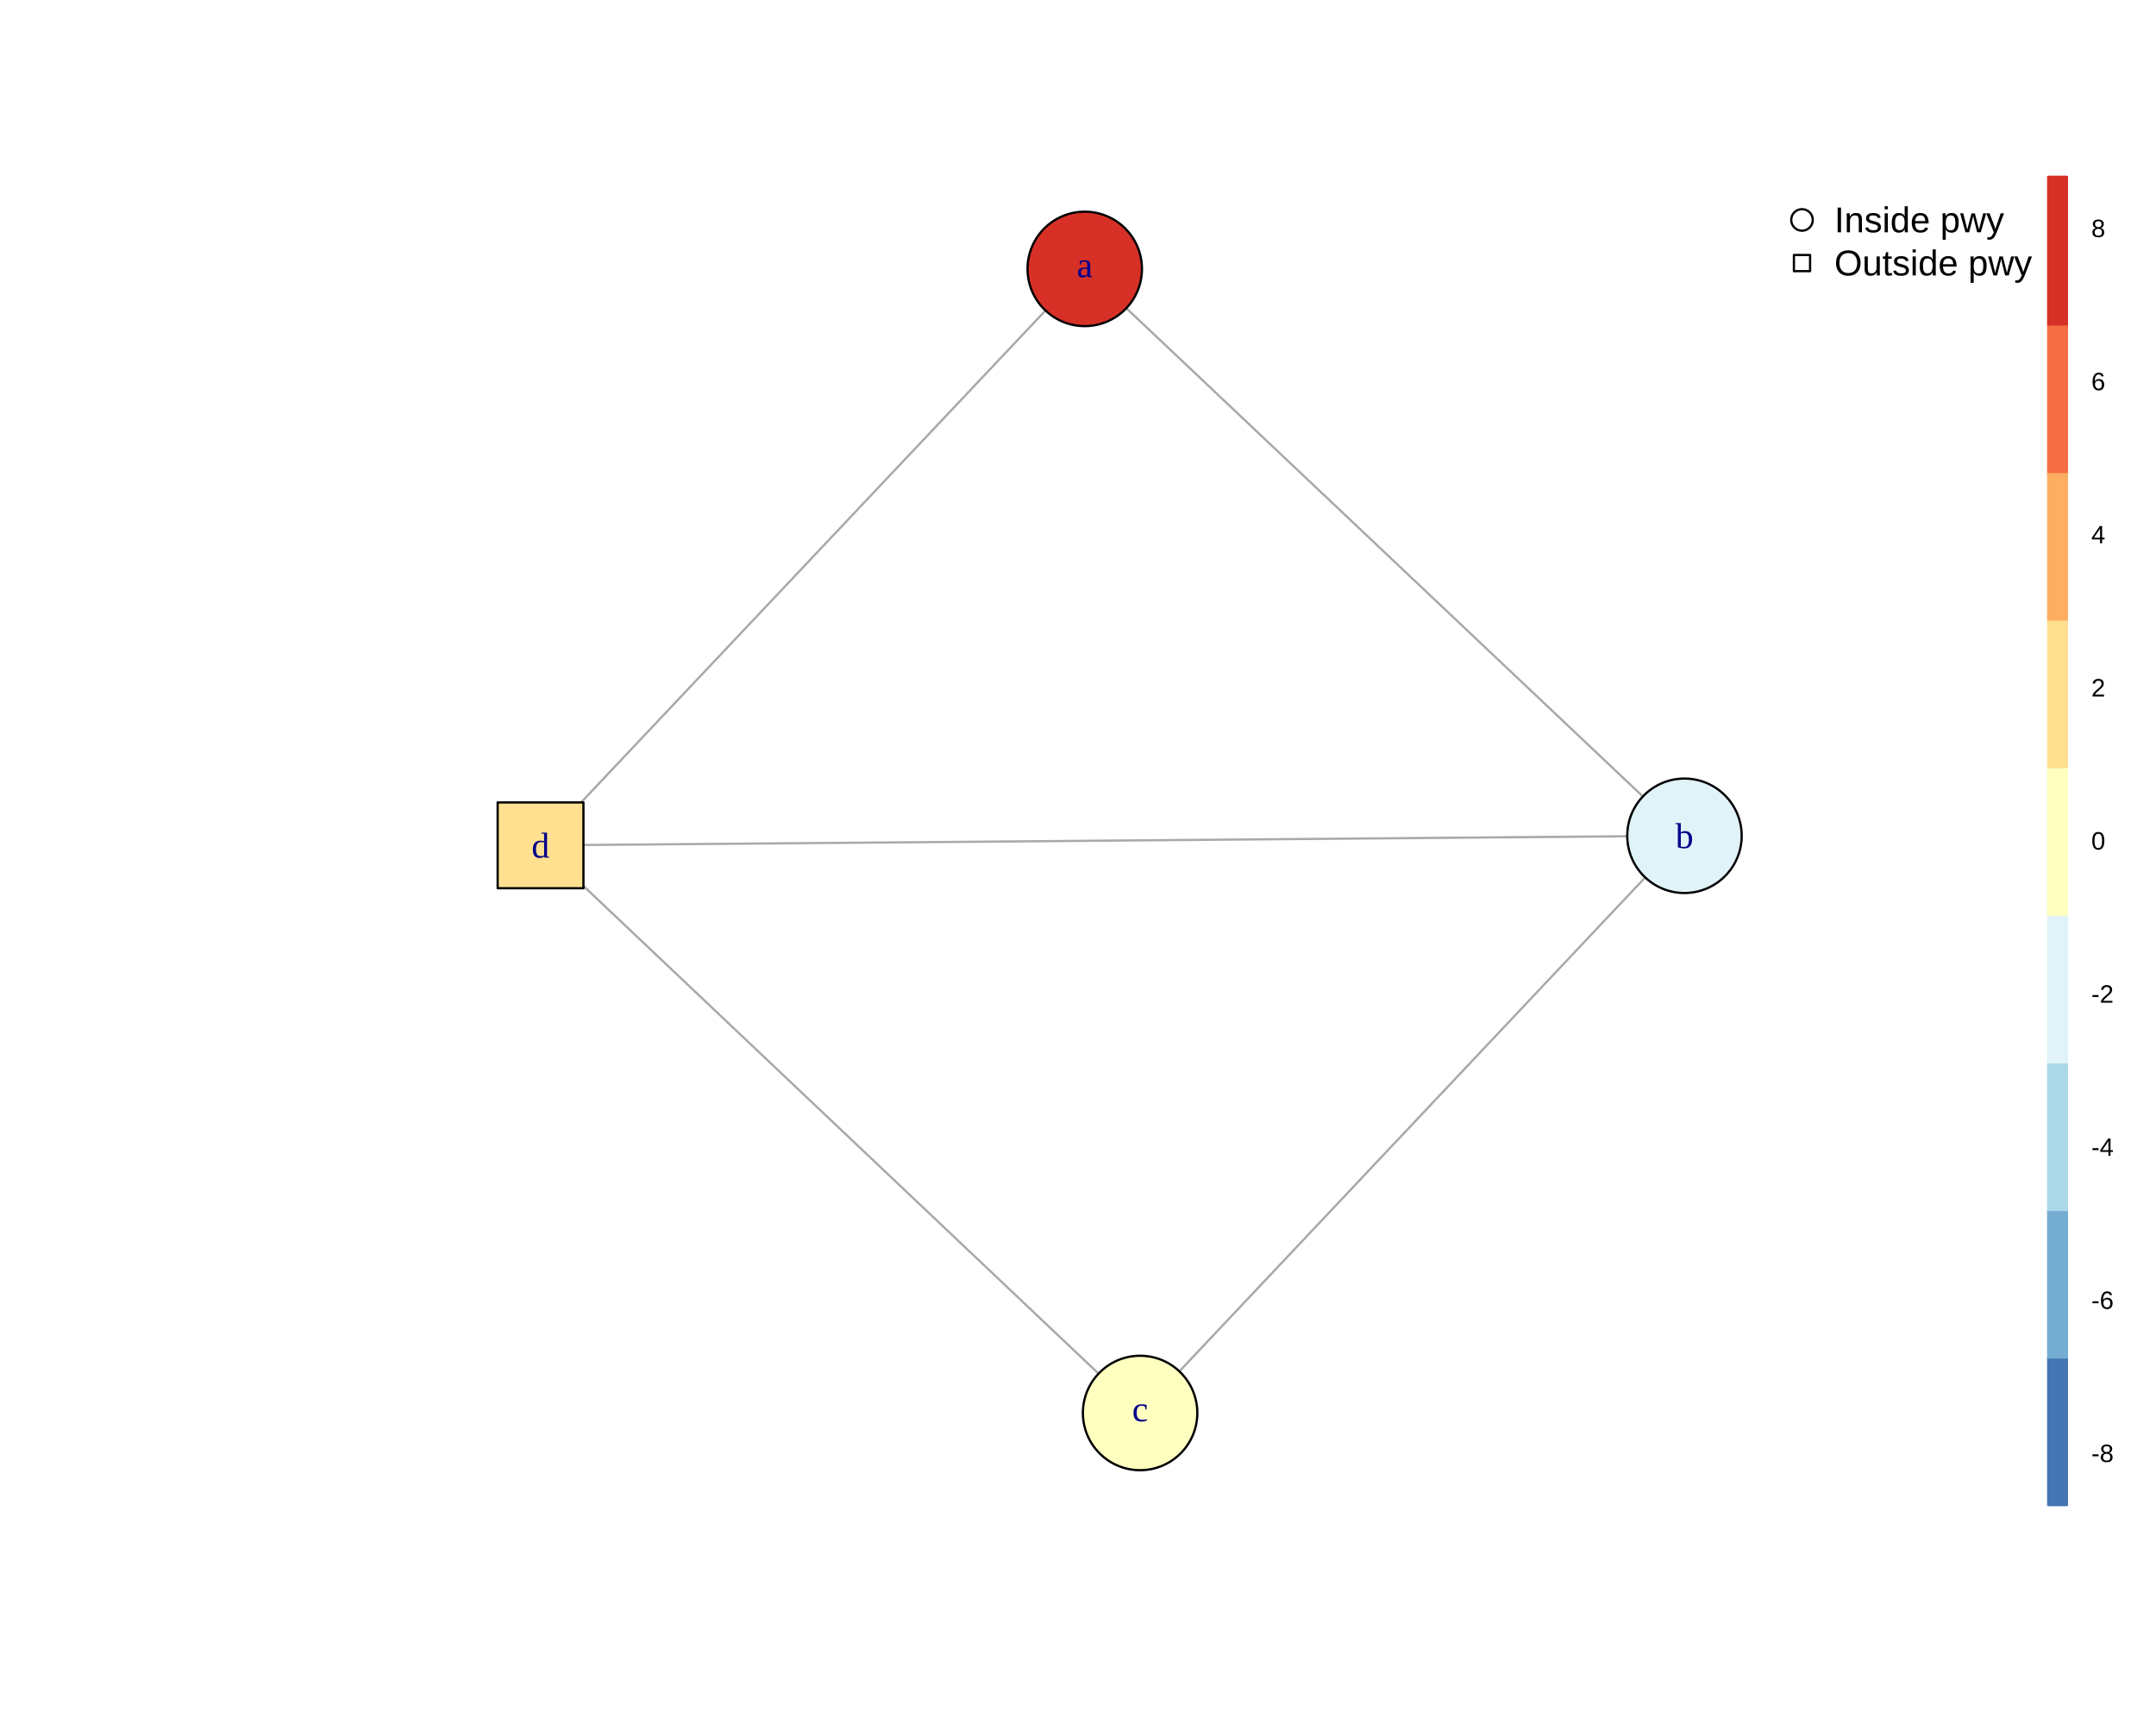
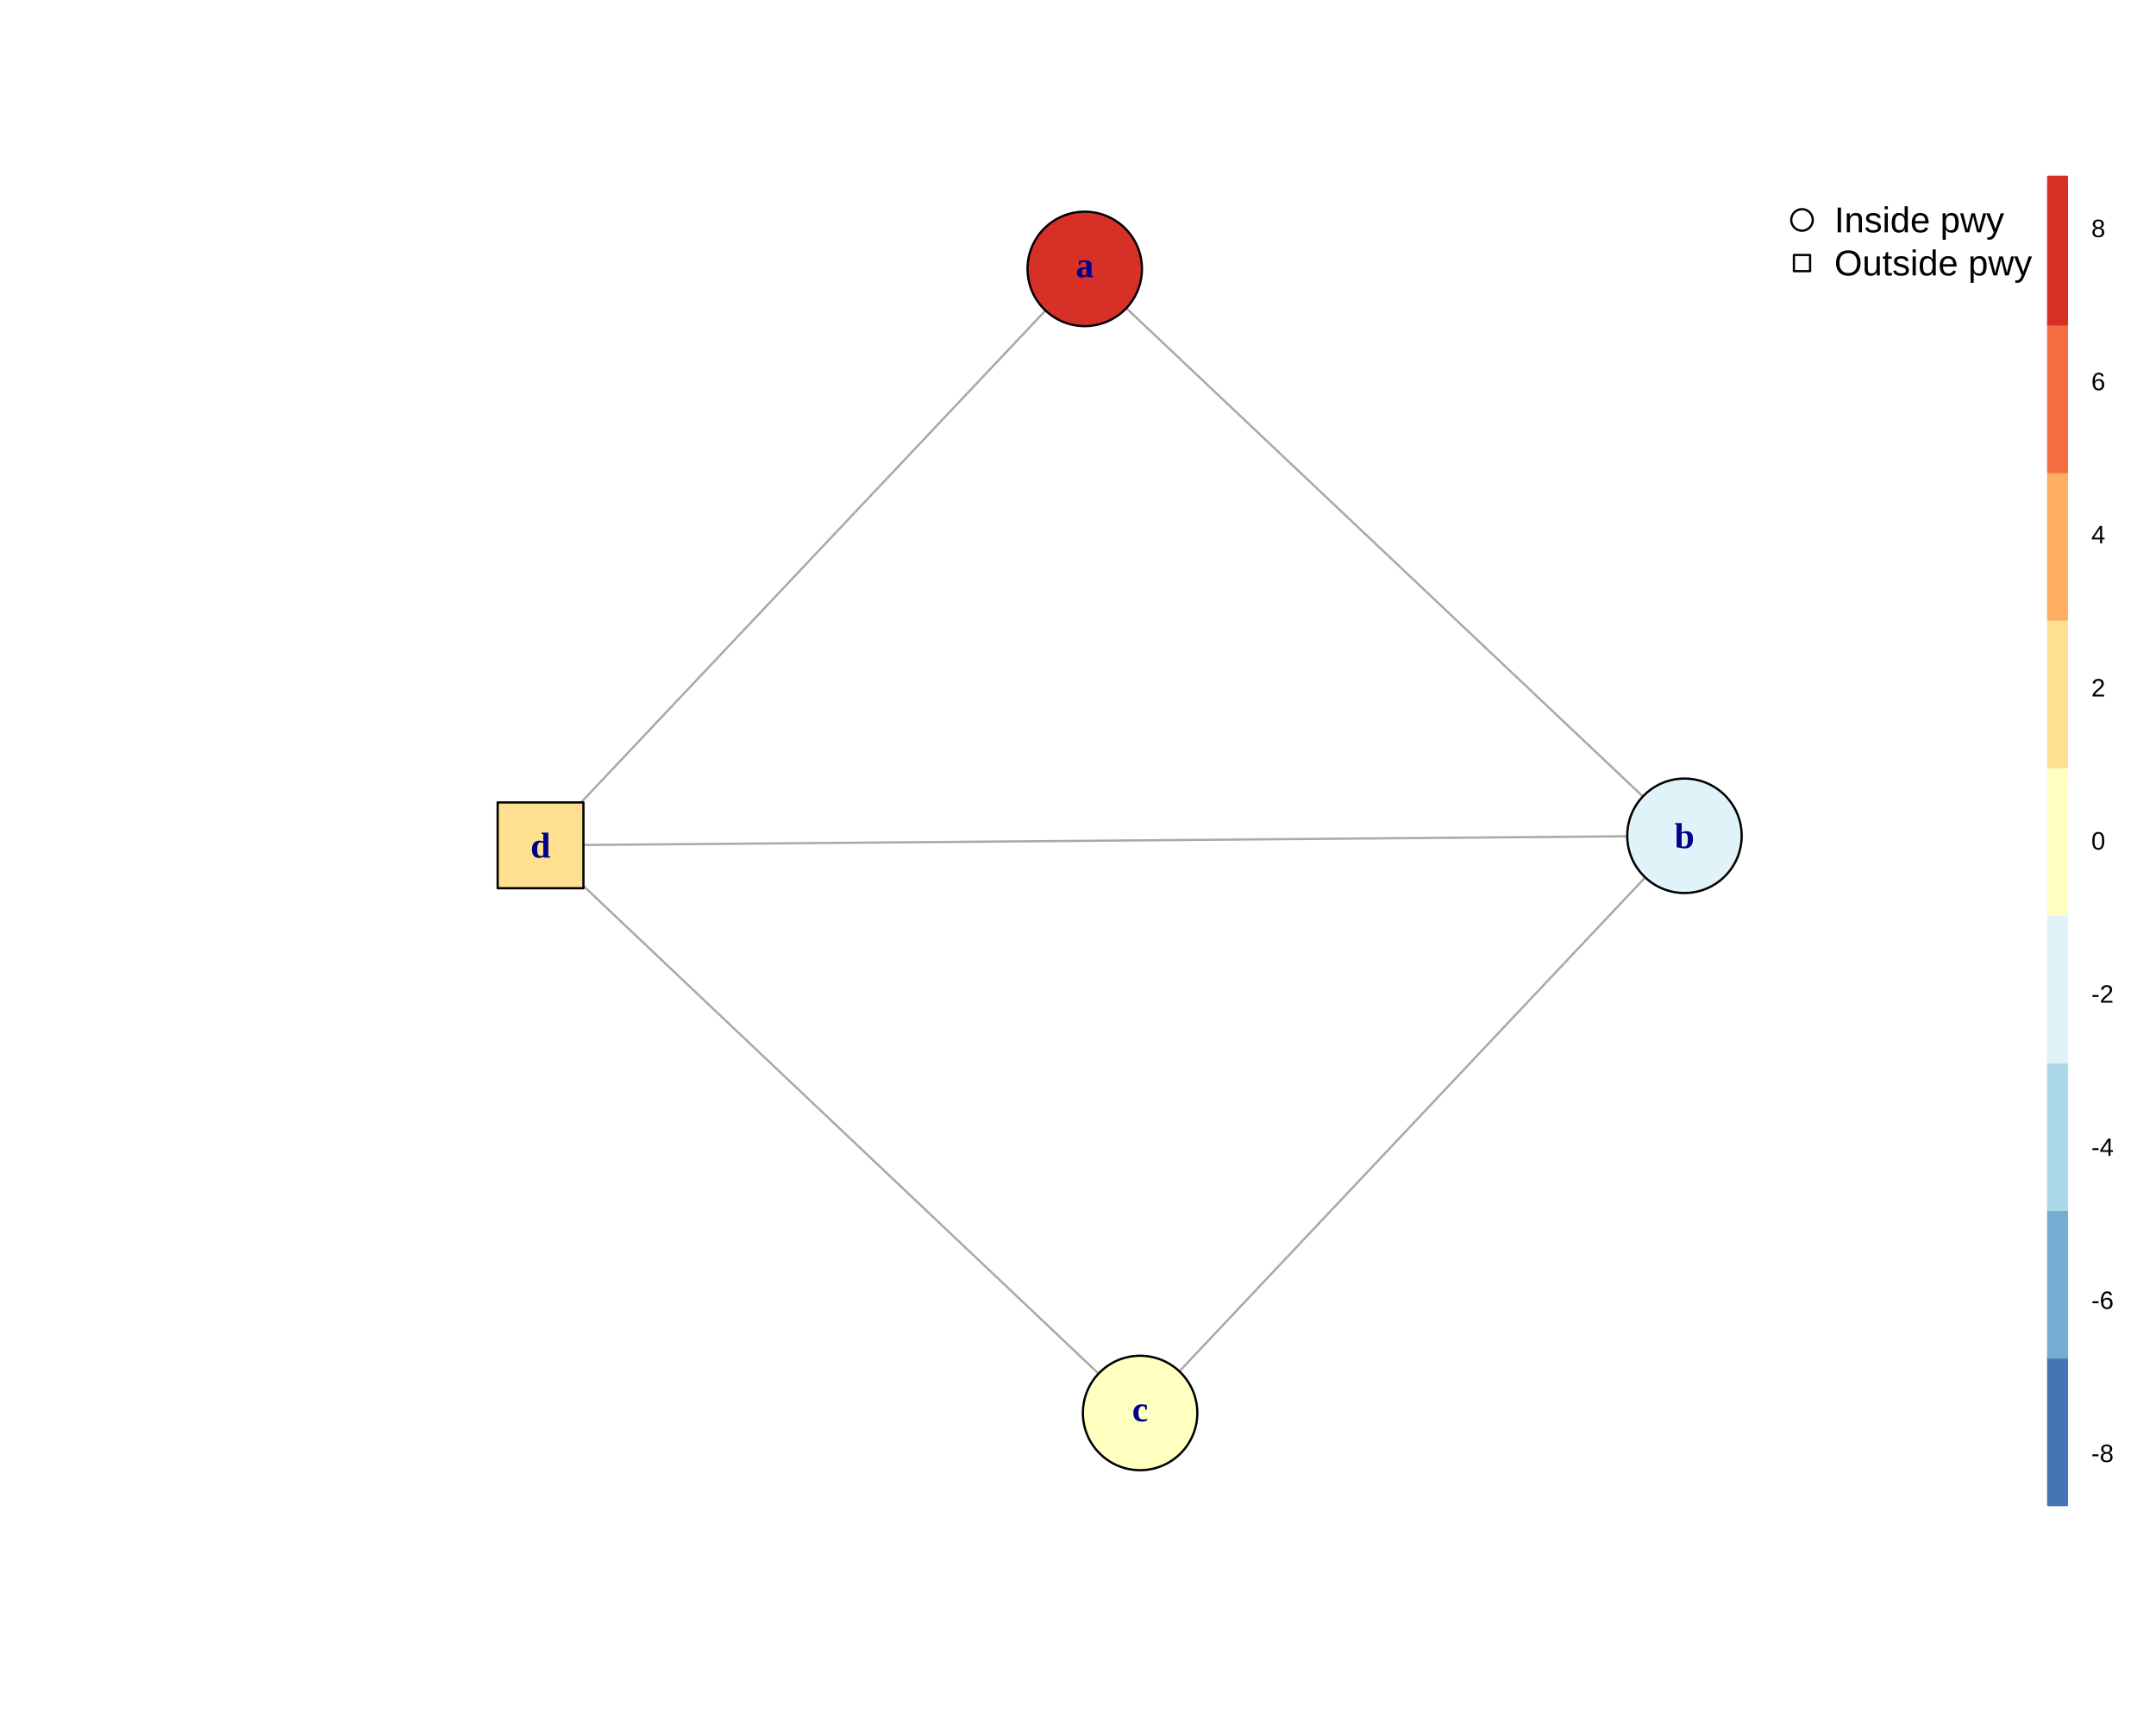
<svg xmlns="http://www.w3.org/2000/svg" viewBox="0 0 720.00 576.00">
  <defs>
    <style type="text/css">
    line, polyline, polygon, path, rect, circle {
      fill: none;
      stroke: #000000;
      stroke-linecap: round;
      stroke-linejoin: round;
      stroke-miterlimit: 10.00;
    }
  </style>
  </defs>
  <rect width="100%" height="100%" style="stroke: none; fill: #FFFFFF;" />
  <defs>
    <clipPath id="cpNTkuMDR8Njg0LjAwfDUwMi41Nnw1OS4wNA==">
      <rect x="59.04" y="59.04" width="624.96" height="443.52" />
    </clipPath>
  </defs>
  <line x1="372.67" y1="99.63" x2="552.12" y2="269.24" style="stroke-width: 0.75; stroke: #A9A9A9;" clip-path="url(#cpNTkuMDR8Njg0LjAwfDUwMi41Nnw1OS4wNA==)" />
  <line x1="352.42" y1="100.21" x2="194.04" y2="267.95" style="stroke-width: 0.75; stroke: #A9A9A9;" clip-path="url(#cpNTkuMDR8Njg0LjAwfDUwMi41Nnw1OS4wNA==)" />
  <line x1="548.20" y1="279.20" x2="194.84" y2="282.15" style="stroke-width: 0.75; stroke: #A9A9A9;" clip-path="url(#cpNTkuMDR8Njg0LjAwfDUwMi41Nnw1OS4wNA==)" />
  <line x1="552.70" y1="289.50" x2="390.57" y2="461.39" style="stroke-width: 0.75; stroke: #A9A9A9;" clip-path="url(#cpNTkuMDR8Njg0LjAwfDUwMi41Nnw1OS4wNA==)" />
  <line x1="194.84" y1="295.83" x2="370.34" y2="461.96" style="stroke-width: 0.75; stroke: #A9A9A9;" clip-path="url(#cpNTkuMDR8Njg0LjAwfDUwMi41Nnw1OS4wNA==)" />
  <circle cx="362.25" cy="89.79" r="14.33pt" style="stroke-width: 0.75; fill: #D73027;" clip-path="url(#cpNTkuMDR8Njg0LjAwfDUwMi41Nnw1OS4wNA==)" />
  <circle cx="562.53" cy="279.08" r="14.33pt" style="stroke-width: 0.75; fill: #E0F3F8;" clip-path="url(#cpNTkuMDR8Njg0LjAwfDUwMi41Nnw1OS4wNA==)" />
  <rect x="166.19" y="267.95" width="28.65" height="28.65" style="stroke-width: 0.75; fill: #FEE090;" clip-path="url(#cpNTkuMDR8Njg0LjAwfDUwMi41Nnw1OS4wNA==)" />
  <circle cx="380.74" cy="471.81" r="14.33pt" style="stroke-width: 0.75; fill: #FFFFBF;" clip-path="url(#cpNTkuMDR8Njg0LjAwfDUwMi41Nnw1OS4wNA==)" />
  <defs>
    <clipPath id="cpMC4wMHw3MjAuMDB8NTc2LjAwfDAuMDA=">
      <rect x="0.00" y="0.00" width="720.00" height="576.00" />
    </clipPath>
  </defs>
  <g clip-path="url(#cpMC4wMHw3MjAuMDB8NTc2LjAwfDAuMDA=)">
-     <text x="359.59" y="92.54" style="font-size: 12.00px; fill: #00008B; font-family: Liberation Serif;" textLength="5.33px" lengthAdjust="spacingAndGlyphs">a</text>
+     <text x="359.25" y="92.54" style="font-size: 12.00px; font-weight: bold; fill: #00008B; font-family: Liberation Serif;" textLength="6.00px" lengthAdjust="spacingAndGlyphs">a</text>
  </g>
  <g clip-path="url(#cpMC4wMHw3MjAuMDB8NTc2LjAwfDAuMDA=)">
-     <text x="559.53" y="283.18" style="font-size: 12.00px; fill: #00008B; font-family: Liberation Serif;" textLength="6.00px" lengthAdjust="spacingAndGlyphs">b</text>
+     <text x="559.19" y="283.18" style="font-size: 12.00px; font-weight: bold; fill: #00008B; font-family: Liberation Serif;" textLength="6.67px" lengthAdjust="spacingAndGlyphs">b</text>
  </g>
  <g clip-path="url(#cpMC4wMHw3MjAuMDB8NTc2LjAwfDAuMDA=)">
-     <text x="177.51" y="286.37" style="font-size: 12.00px; fill: #00008B; font-family: Liberation Serif;" textLength="6.00px" lengthAdjust="spacingAndGlyphs">d</text>
+     <text x="177.18" y="286.37" style="font-size: 12.00px; font-weight: bold; fill: #00008B; font-family: Liberation Serif;" textLength="6.67px" lengthAdjust="spacingAndGlyphs">d</text>
  </g>
  <g clip-path="url(#cpMC4wMHw3MjAuMDB8NTc2LjAwfDAuMDA=)">
-     <text x="378.08" y="474.57" style="font-size: 12.00px; fill: #00008B; font-family: Liberation Serif;" textLength="5.33px" lengthAdjust="spacingAndGlyphs">c</text>
+     <text x="378.08" y="474.58" style="font-size: 12.00px; font-weight: bold; fill: #00008B; font-family: Liberation Serif;" textLength="5.33px" lengthAdjust="spacingAndGlyphs">c</text>
  </g>
  <polygon points="684.00,502.56 684.00,453.28 690.25,453.28 690.25,502.56 " style="stroke-width: 0.75; stroke: #4575B4; fill: #4575B4;" clip-path="url(#cpMC4wMHw3MjAuMDB8NTc2LjAwfDAuMDA=)" />
  <polygon points="684.00,453.28 684.00,404.00 690.25,404.00 690.25,453.28 " style="stroke-width: 0.75; stroke: #74ADD1; fill: #74ADD1;" clip-path="url(#cpMC4wMHw3MjAuMDB8NTc2LjAwfDAuMDA=)" />
  <polygon points="684.00,404.00 684.00,354.72 690.25,354.72 690.25,404.00 " style="stroke-width: 0.75; stroke: #ABD9E9; fill: #ABD9E9;" clip-path="url(#cpMC4wMHw3MjAuMDB8NTc2LjAwfDAuMDA=)" />
  <polygon points="684.00,354.72 684.00,305.44 690.25,305.44 690.25,354.72 " style="stroke-width: 0.75; stroke: #E0F3F8; fill: #E0F3F8;" clip-path="url(#cpMC4wMHw3MjAuMDB8NTc2LjAwfDAuMDA=)" />
  <polygon points="684.00,305.44 684.00,256.16 690.25,256.16 690.25,305.44 " style="stroke-width: 0.75; stroke: #FFFFBF; fill: #FFFFBF;" clip-path="url(#cpMC4wMHw3MjAuMDB8NTc2LjAwfDAuMDA=)" />
  <polygon points="684.00,256.16 684.00,206.88 690.25,206.88 690.25,256.16 " style="stroke-width: 0.75; stroke: #FEE090; fill: #FEE090;" clip-path="url(#cpMC4wMHw3MjAuMDB8NTc2LjAwfDAuMDA=)" />
  <polygon points="684.00,206.88 684.00,157.60 690.25,157.60 690.25,206.88 " style="stroke-width: 0.75; stroke: #FDAE61; fill: #FDAE61;" clip-path="url(#cpMC4wMHw3MjAuMDB8NTc2LjAwfDAuMDA=)" />
  <polygon points="684.00,157.60 684.00,108.32 690.25,108.32 690.25,157.60 " style="stroke-width: 0.75; stroke: #F46D43; fill: #F46D43;" clip-path="url(#cpMC4wMHw3MjAuMDB8NTc2LjAwfDAuMDA=)" />
  <polygon points="684.00,108.32 684.00,59.04 690.25,59.04 690.25,108.32 " style="stroke-width: 0.75; stroke: #D73027; fill: #D73027;" clip-path="url(#cpMC4wMHw3MjAuMDB8NTc2LjAwfDAuMDA=)" />
  <g clip-path="url(#cpMC4wMHw3MjAuMDB8NTc2LjAwfDAuMDA=)">
    <text x="698.40" y="488.19" style="font-size: 8.40px; font-family: Liberation Sans;" textLength="7.47px" lengthAdjust="spacingAndGlyphs">-8</text>
  </g>
  <g clip-path="url(#cpMC4wMHw3MjAuMDB8NTc2LjAwfDAuMDA=)">
    <text x="698.40" y="437.07" style="font-size: 8.40px; font-family: Liberation Sans;" textLength="7.47px" lengthAdjust="spacingAndGlyphs">-6</text>
  </g>
  <g clip-path="url(#cpMC4wMHw3MjAuMDB8NTc2LjAwfDAuMDA=)">
    <text x="698.40" y="385.94" style="font-size: 8.40px; font-family: Liberation Sans;" textLength="7.47px" lengthAdjust="spacingAndGlyphs">-4</text>
  </g>
  <g clip-path="url(#cpMC4wMHw3MjAuMDB8NTc2LjAwfDAuMDA=)">
    <text x="698.40" y="334.81" style="font-size: 8.40px; font-family: Liberation Sans;" textLength="7.47px" lengthAdjust="spacingAndGlyphs">-2</text>
  </g>
  <g clip-path="url(#cpMC4wMHw3MjAuMDB8NTc2LjAwfDAuMDA=)">
    <text x="698.40" y="283.68" style="font-size: 8.40px; font-family: Liberation Sans;" textLength="4.67px" lengthAdjust="spacingAndGlyphs">0</text>
  </g>
  <g clip-path="url(#cpMC4wMHw3MjAuMDB8NTc2LjAwfDAuMDA=)">
    <text x="698.40" y="232.56" style="font-size: 8.40px; font-family: Liberation Sans;" textLength="4.67px" lengthAdjust="spacingAndGlyphs">2</text>
  </g>
  <g clip-path="url(#cpMC4wMHw3MjAuMDB8NTc2LjAwfDAuMDA=)">
    <text x="698.40" y="181.43" style="font-size: 8.40px; font-family: Liberation Sans;" textLength="4.67px" lengthAdjust="spacingAndGlyphs">4</text>
  </g>
  <g clip-path="url(#cpMC4wMHw3MjAuMDB8NTc2LjAwfDAuMDA=)">
    <text x="698.40" y="130.30" style="font-size: 8.40px; font-family: Liberation Sans;" textLength="4.67px" lengthAdjust="spacingAndGlyphs">6</text>
  </g>
  <g clip-path="url(#cpMC4wMHw3MjAuMDB8NTc2LjAwfDAuMDA=)">
    <text x="698.40" y="79.17" style="font-size: 8.40px; font-family: Liberation Sans;" textLength="4.67px" lengthAdjust="spacingAndGlyphs">8</text>
  </g>
  <circle cx="601.78" cy="73.44" r="2.70pt" style="stroke-width: 0.75;" clip-path="url(#cpMC4wMHw3MjAuMDB8NTc2LjAwfDAuMDA=)" />
  <rect x="599.08" y="85.14" width="5.40" height="5.40" style="stroke-width: 0.75;" clip-path="url(#cpMC4wMHw3MjAuMDB8NTc2LjAwfDAuMDA=)" />
  <g clip-path="url(#cpMC4wMHw3MjAuMDB8NTc2LjAwfDAuMDA=)">
    <text x="612.58" y="77.57" style="font-size: 12.00px; font-family: Liberation Sans;" textLength="56.69px" lengthAdjust="spacingAndGlyphs">Inside pwy</text>
  </g>
  <g clip-path="url(#cpMC4wMHw3MjAuMDB8NTc2LjAwfDAuMDA=)">
    <text x="612.58" y="91.97" style="font-size: 12.00px; font-family: Liberation Sans;" textLength="66.02px" lengthAdjust="spacingAndGlyphs">Outside pwy</text>
  </g>
</svg>
